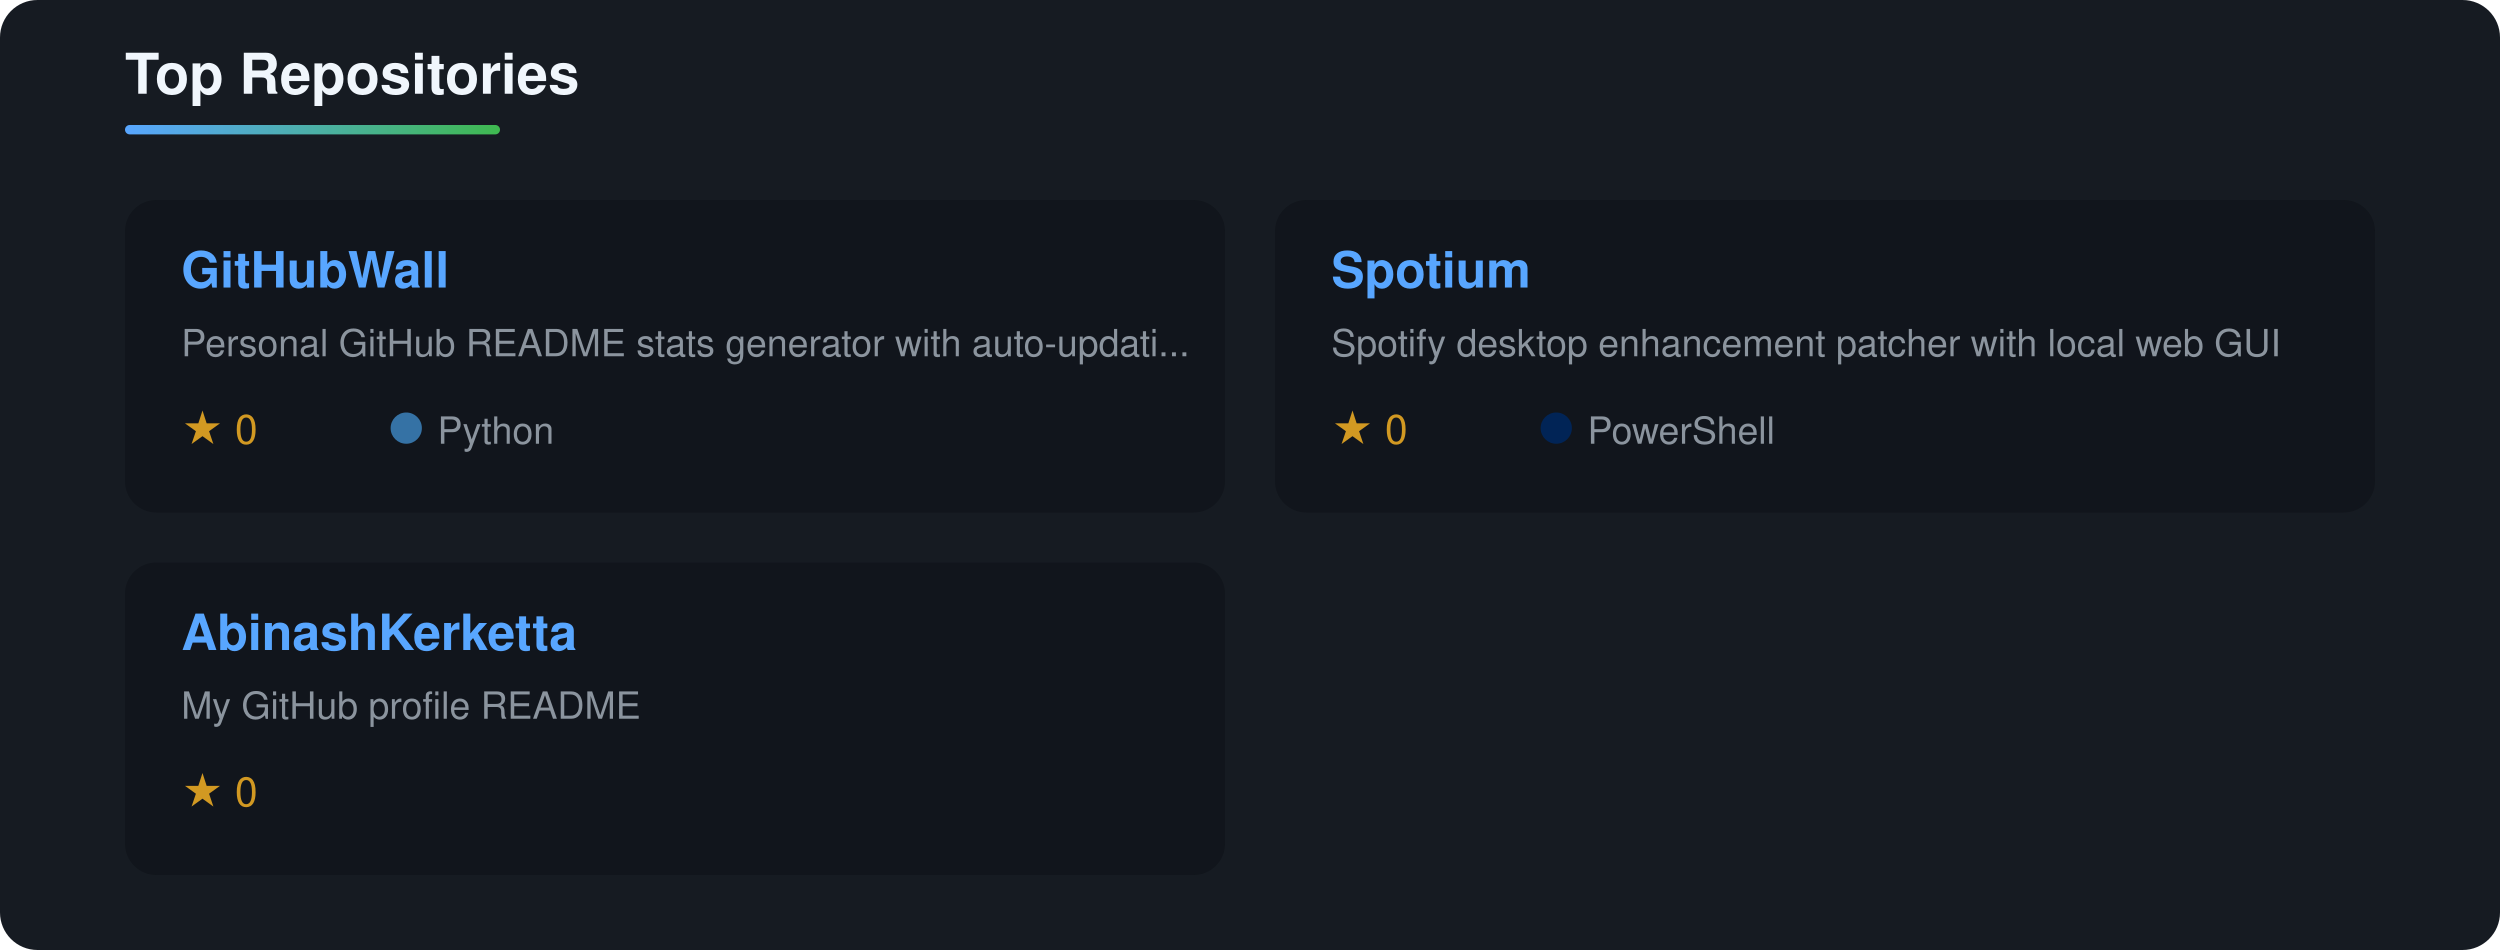
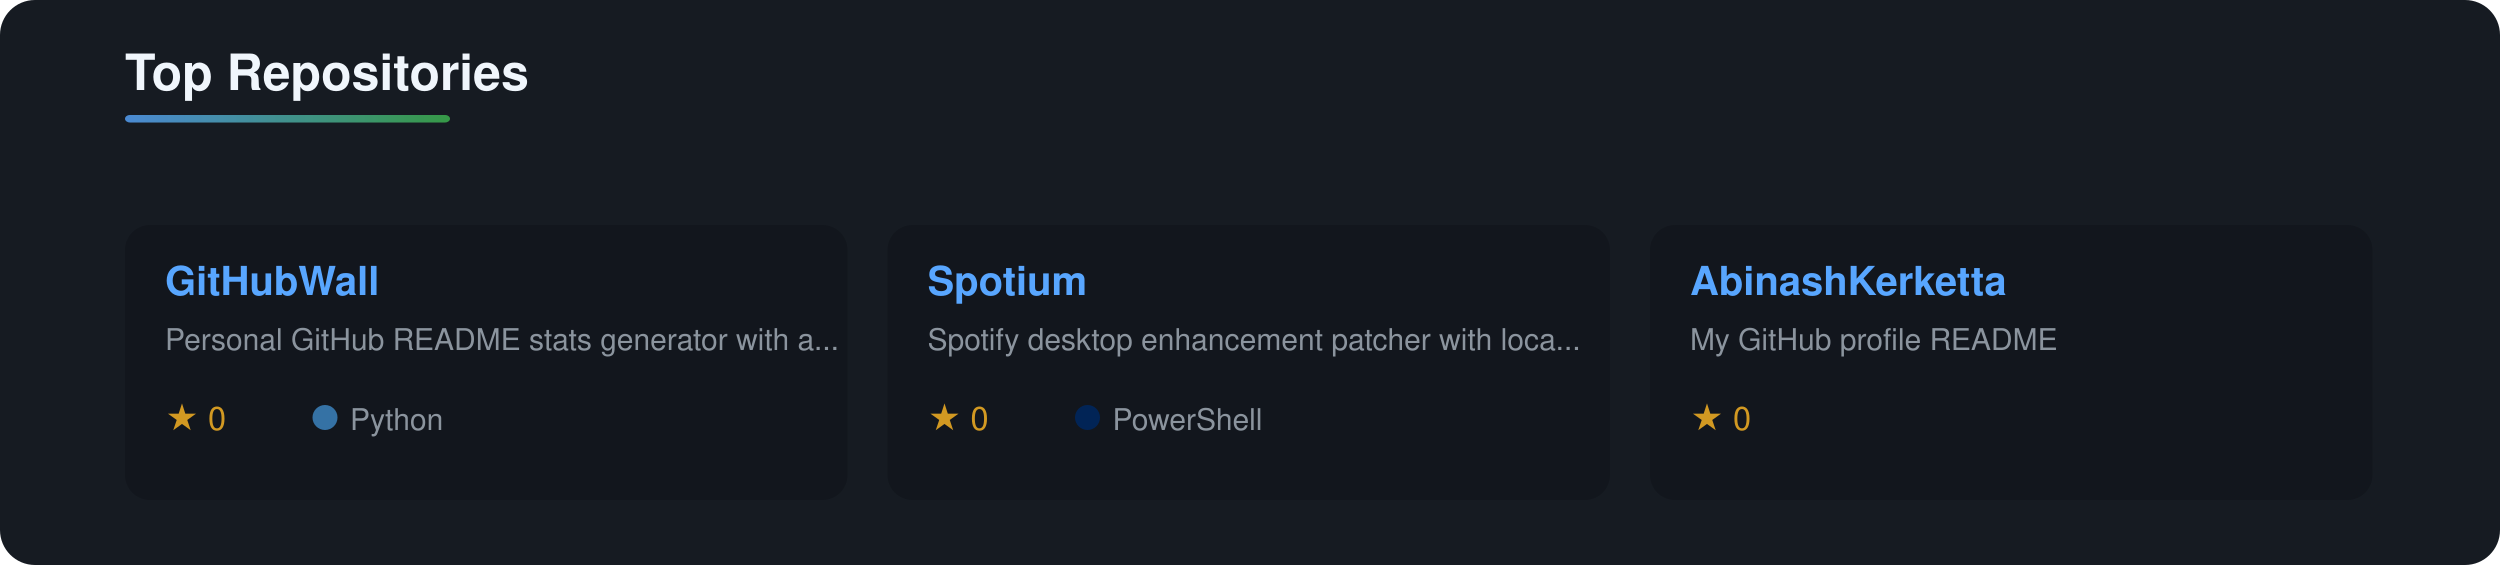
- <svg xmlns="http://www.w3.org/2000/svg" width="800" height="304" viewBox="0 0 800 304">
+ <svg xmlns="http://www.w3.org/2000/svg" width="100%" height="226" viewBox="0 0 1000 226">
  <defs>
-     <linearGradient id="accent-grad" x1="0%" y1="0%" x2="100%" y2="0%">
-       <stop offset="0%" style="stop-color:#58a6ff;stop-opacity:1" />
-       <stop offset="100%" style="stop-color:#3fb950;stop-opacity:1" />
+     <linearGradient id="ag" x1="0%" y1="0%" x2="100%" y2="0%">
+       <stop offset="0%" stop-color="#58a6ff" />
+       <stop offset="100%" stop-color="#3fb950" />
    </linearGradient>
-     <filter id="sh" x="-2%" y="-2%" width="104%" height="104%">
-       <feDropShadow dx="0" dy="2" stdDeviation="6" flood-color="#000" flood-opacity="0.35" />
-     </filter>
  </defs>
-   <rect width="800" height="304" rx="12" fill="#161b22" />
-   <text x="40" y="30" fill="#f0f6fc" font-size="18" font-weight="700" font-family="-apple-system,BlinkMacSystemFont,Segoe UI,Helvetica,Arial,sans-serif">Top Repositories</text>
-   <rect x="40" y="40" width="120" height="3" rx="1.5" fill="url(#accent-grad)" />
-   <rect x="40" y="64" width="352" height="100" rx="10" fill="#0d1117" opacity="0.6" />
-   <text x="58" y="92" fill="#58a6ff" font-size="16" font-weight="bold" font-family="-apple-system,BlinkMacSystemFont,Segoe UI,Helvetica,Arial,sans-serif" text-anchor="start">GitHubWall</text>
-   <text x="58" y="114" fill="#8b949e" font-size="12" font-weight="normal" font-family="-apple-system,BlinkMacSystemFont,Segoe UI,Helvetica,Arial,sans-serif" text-anchor="start">Personal GitHub README stats generator with auto-updati...</text>
-   <text x="58" y="142" fill="#d29922" font-size="13" font-weight="normal" font-family="-apple-system,BlinkMacSystemFont,Segoe UI,Helvetica,Arial,sans-serif" text-anchor="start">★ 0</text>
-   <circle cx="130" cy="137" r="5" fill="#3572A5" />
-   <text x="140" y="142" fill="#8b949e" font-size="12" font-weight="normal" font-family="-apple-system,BlinkMacSystemFont,Segoe UI,Helvetica,Arial,sans-serif" text-anchor="start">Python</text>
-   <rect x="408" y="64" width="352" height="100" rx="10" fill="#0d1117" opacity="0.6" />
-   <text x="426" y="92" fill="#58a6ff" font-size="16" font-weight="bold" font-family="-apple-system,BlinkMacSystemFont,Segoe UI,Helvetica,Arial,sans-serif" text-anchor="start">Spotium</text>
-   <text x="426" y="114" fill="#8b949e" font-size="12" font-weight="normal" font-family="-apple-system,BlinkMacSystemFont,Segoe UI,Helvetica,Arial,sans-serif" text-anchor="start">Spotify desktop enhancement patcher with local web GUI</text>
-   <text x="426" y="142" fill="#d29922" font-size="13" font-weight="normal" font-family="-apple-system,BlinkMacSystemFont,Segoe UI,Helvetica,Arial,sans-serif" text-anchor="start">★ 0</text>
-   <circle cx="498" cy="137" r="5" fill="#012456" />
-   <text x="508" y="142" fill="#8b949e" font-size="12" font-weight="normal" font-family="-apple-system,BlinkMacSystemFont,Segoe UI,Helvetica,Arial,sans-serif" text-anchor="start">PowerShell</text>
-   <rect x="40" y="180" width="352" height="100" rx="10" fill="#0d1117" opacity="0.6" />
-   <text x="58" y="208" fill="#58a6ff" font-size="16" font-weight="bold" font-family="-apple-system,BlinkMacSystemFont,Segoe UI,Helvetica,Arial,sans-serif" text-anchor="start">AbinashKerketta</text>
-   <text x="58" y="230" fill="#8b949e" font-size="12" font-weight="normal" font-family="-apple-system,BlinkMacSystemFont,Segoe UI,Helvetica,Arial,sans-serif" text-anchor="start">My GitHub profile README</text>
-   <text x="58" y="258" fill="#d29922" font-size="13" font-weight="normal" font-family="-apple-system,BlinkMacSystemFont,Segoe UI,Helvetica,Arial,sans-serif" text-anchor="start">★ 0</text>
+   <rect width="1000" height="226" rx="14" fill="#161b22" />
+   <text x="50" y="36" fill="#f0f6fc" font-size="20" font-weight="bold" font-family="-apple-system,BlinkMacSystemFont,Segoe UI,Helvetica,Arial,sans-serif" text-anchor="start">Top Repositories</text>
+   <rect x="50" y="46" width="130" height="3" rx="2" fill="url(#ag)" opacity="0.8" />
+   <rect x="50" y="90" width="289" height="110" rx="10" fill="#0d1117" opacity="0.5" />
+   <text x="66" y="118" fill="#58a6ff" font-size="16" font-weight="bold" font-family="-apple-system,BlinkMacSystemFont,Segoe UI,Helvetica,Arial,sans-serif" text-anchor="start">GitHubWall</text>
+   <text x="66" y="140" fill="#8b949e" font-size="12" font-weight="normal" font-family="-apple-system,BlinkMacSystemFont,Segoe UI,Helvetica,Arial,sans-serif" text-anchor="start">Personal GitHub README stats generator with a...</text>
+   <text x="66" y="172" fill="#d29922" font-size="13" font-weight="normal" font-family="-apple-system,BlinkMacSystemFont,Segoe UI,Helvetica,Arial,sans-serif" text-anchor="start">★ 0</text>
+   <circle cx="130" cy="167" r="5" fill="#3572A5" />
+   <text x="140" y="172" fill="#8b949e" font-size="12" font-weight="normal" font-family="-apple-system,BlinkMacSystemFont,Segoe UI,Helvetica,Arial,sans-serif" text-anchor="start">Python</text>
+   <rect x="355" y="90" width="289" height="110" rx="10" fill="#0d1117" opacity="0.5" />
+   <text x="371" y="118" fill="#58a6ff" font-size="16" font-weight="bold" font-family="-apple-system,BlinkMacSystemFont,Segoe UI,Helvetica,Arial,sans-serif" text-anchor="start">Spotium</text>
+   <text x="371" y="140" fill="#8b949e" font-size="12" font-weight="normal" font-family="-apple-system,BlinkMacSystemFont,Segoe UI,Helvetica,Arial,sans-serif" text-anchor="start">Spotify desktop enhancement patcher with loca...</text>
+   <text x="371" y="172" fill="#d29922" font-size="13" font-weight="normal" font-family="-apple-system,BlinkMacSystemFont,Segoe UI,Helvetica,Arial,sans-serif" text-anchor="start">★ 0</text>
+   <circle cx="435" cy="167" r="5" fill="#012456" />
+   <text x="445" y="172" fill="#8b949e" font-size="12" font-weight="normal" font-family="-apple-system,BlinkMacSystemFont,Segoe UI,Helvetica,Arial,sans-serif" text-anchor="start">PowerShell</text>
+   <rect x="660" y="90" width="289" height="110" rx="10" fill="#0d1117" opacity="0.5" />
+   <text x="676" y="118" fill="#58a6ff" font-size="16" font-weight="bold" font-family="-apple-system,BlinkMacSystemFont,Segoe UI,Helvetica,Arial,sans-serif" text-anchor="start">AbinashKerketta</text>
+   <text x="676" y="140" fill="#8b949e" font-size="12" font-weight="normal" font-family="-apple-system,BlinkMacSystemFont,Segoe UI,Helvetica,Arial,sans-serif" text-anchor="start">My GitHub profile README</text>
+   <text x="676" y="172" fill="#d29922" font-size="13" font-weight="normal" font-family="-apple-system,BlinkMacSystemFont,Segoe UI,Helvetica,Arial,sans-serif" text-anchor="start">★ 0</text>
</svg>
